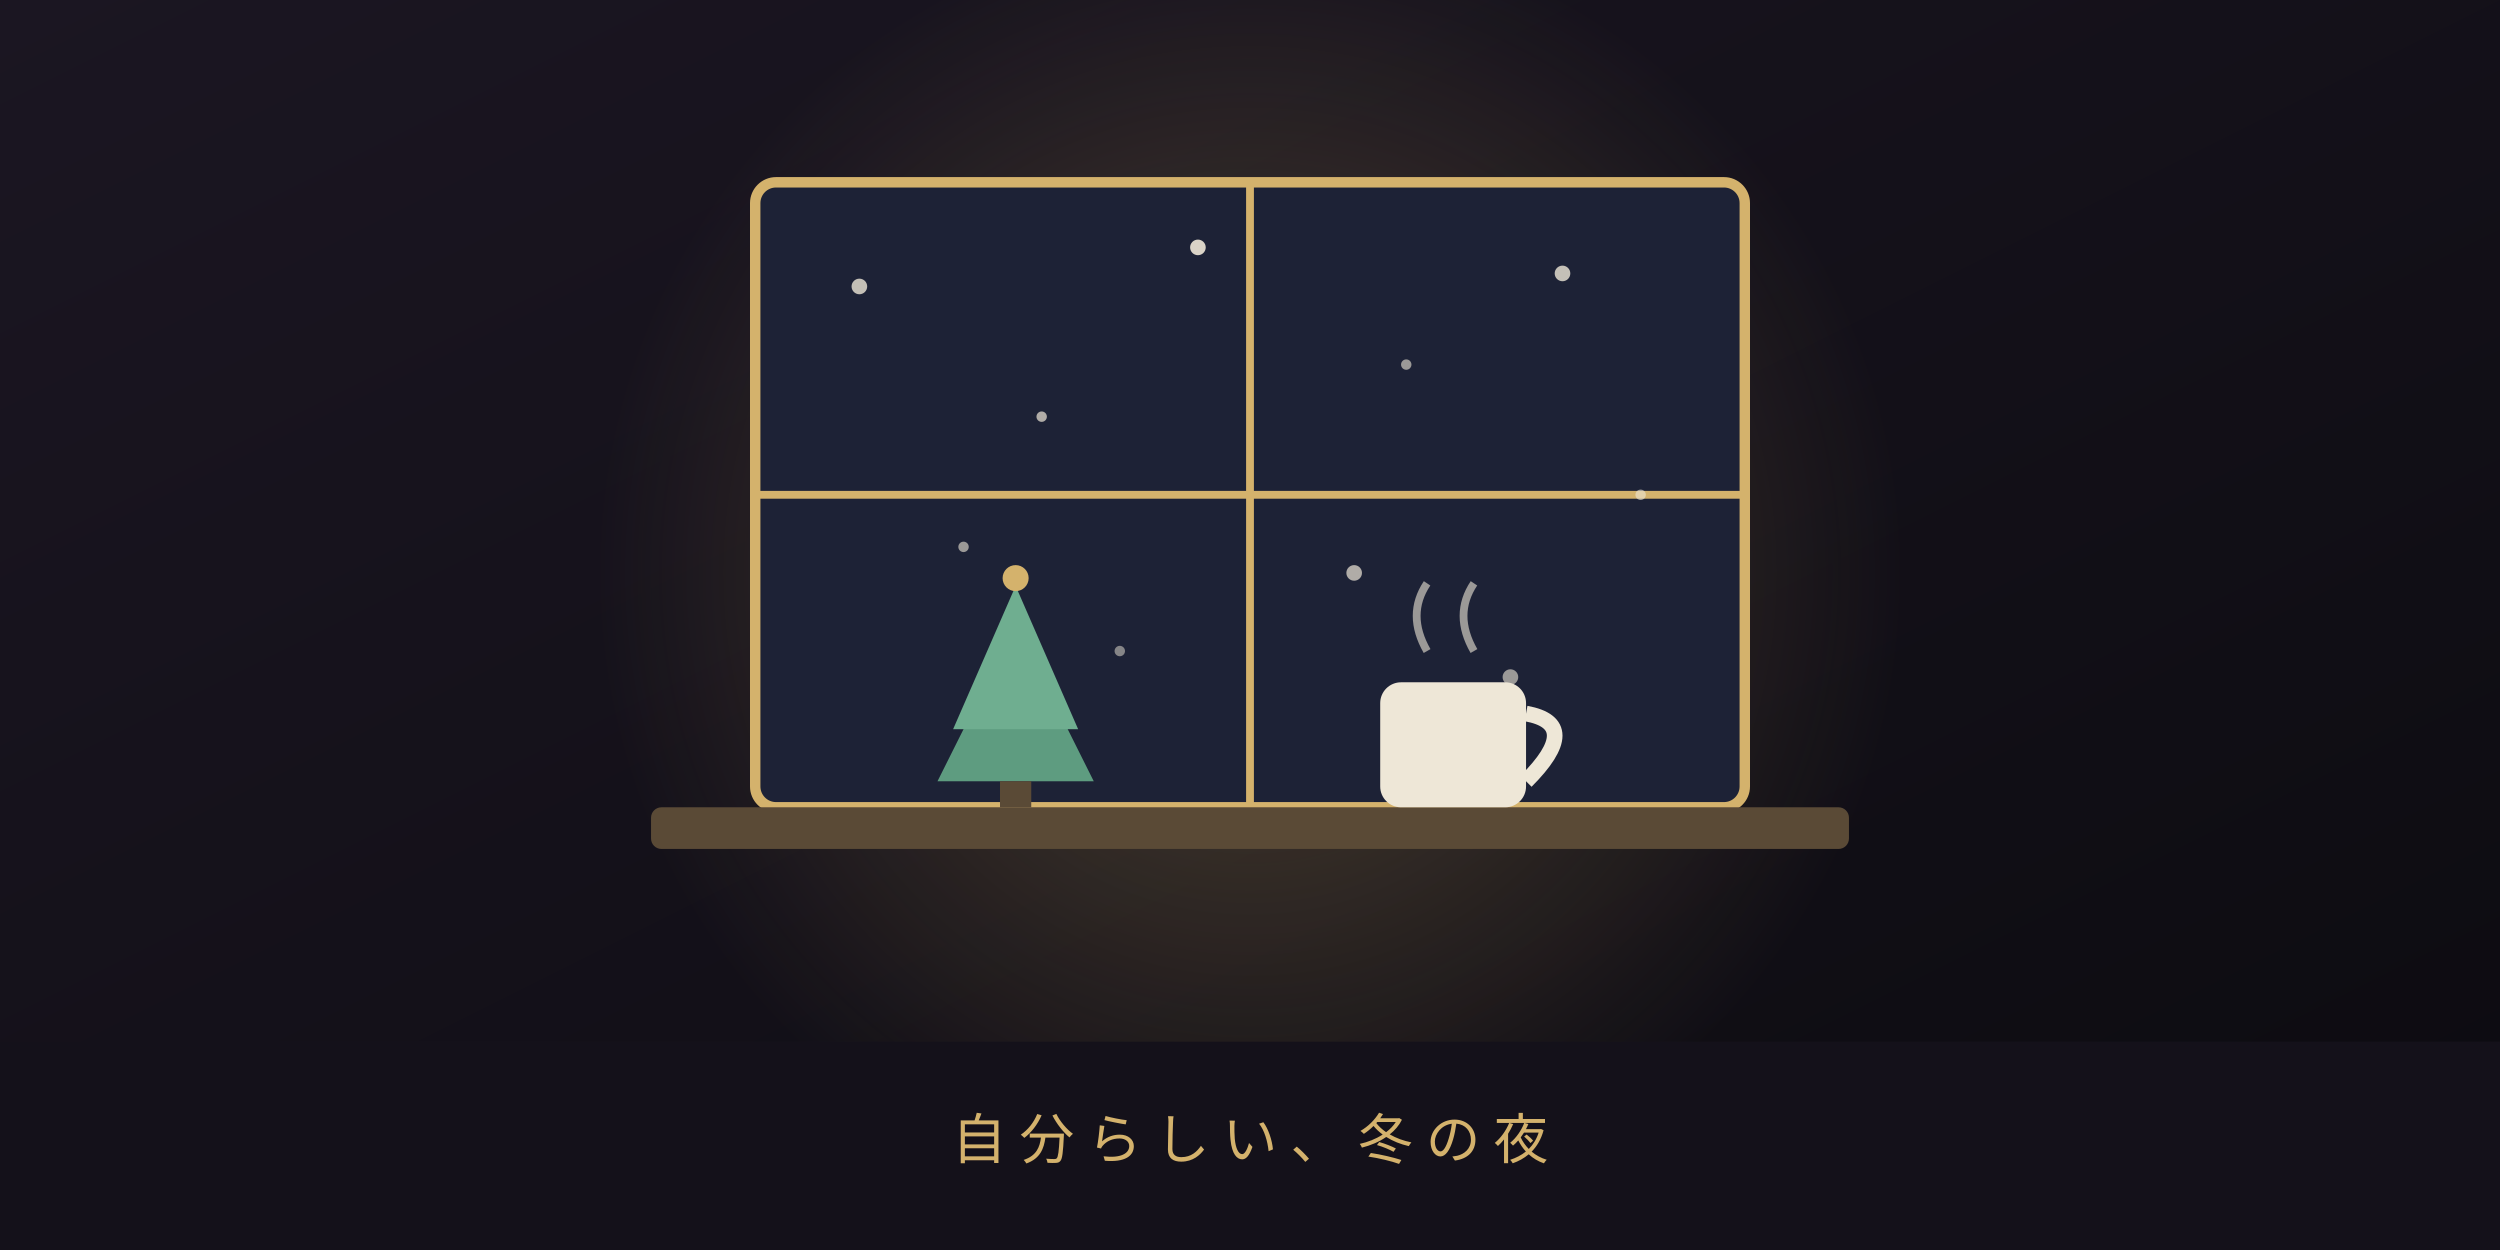
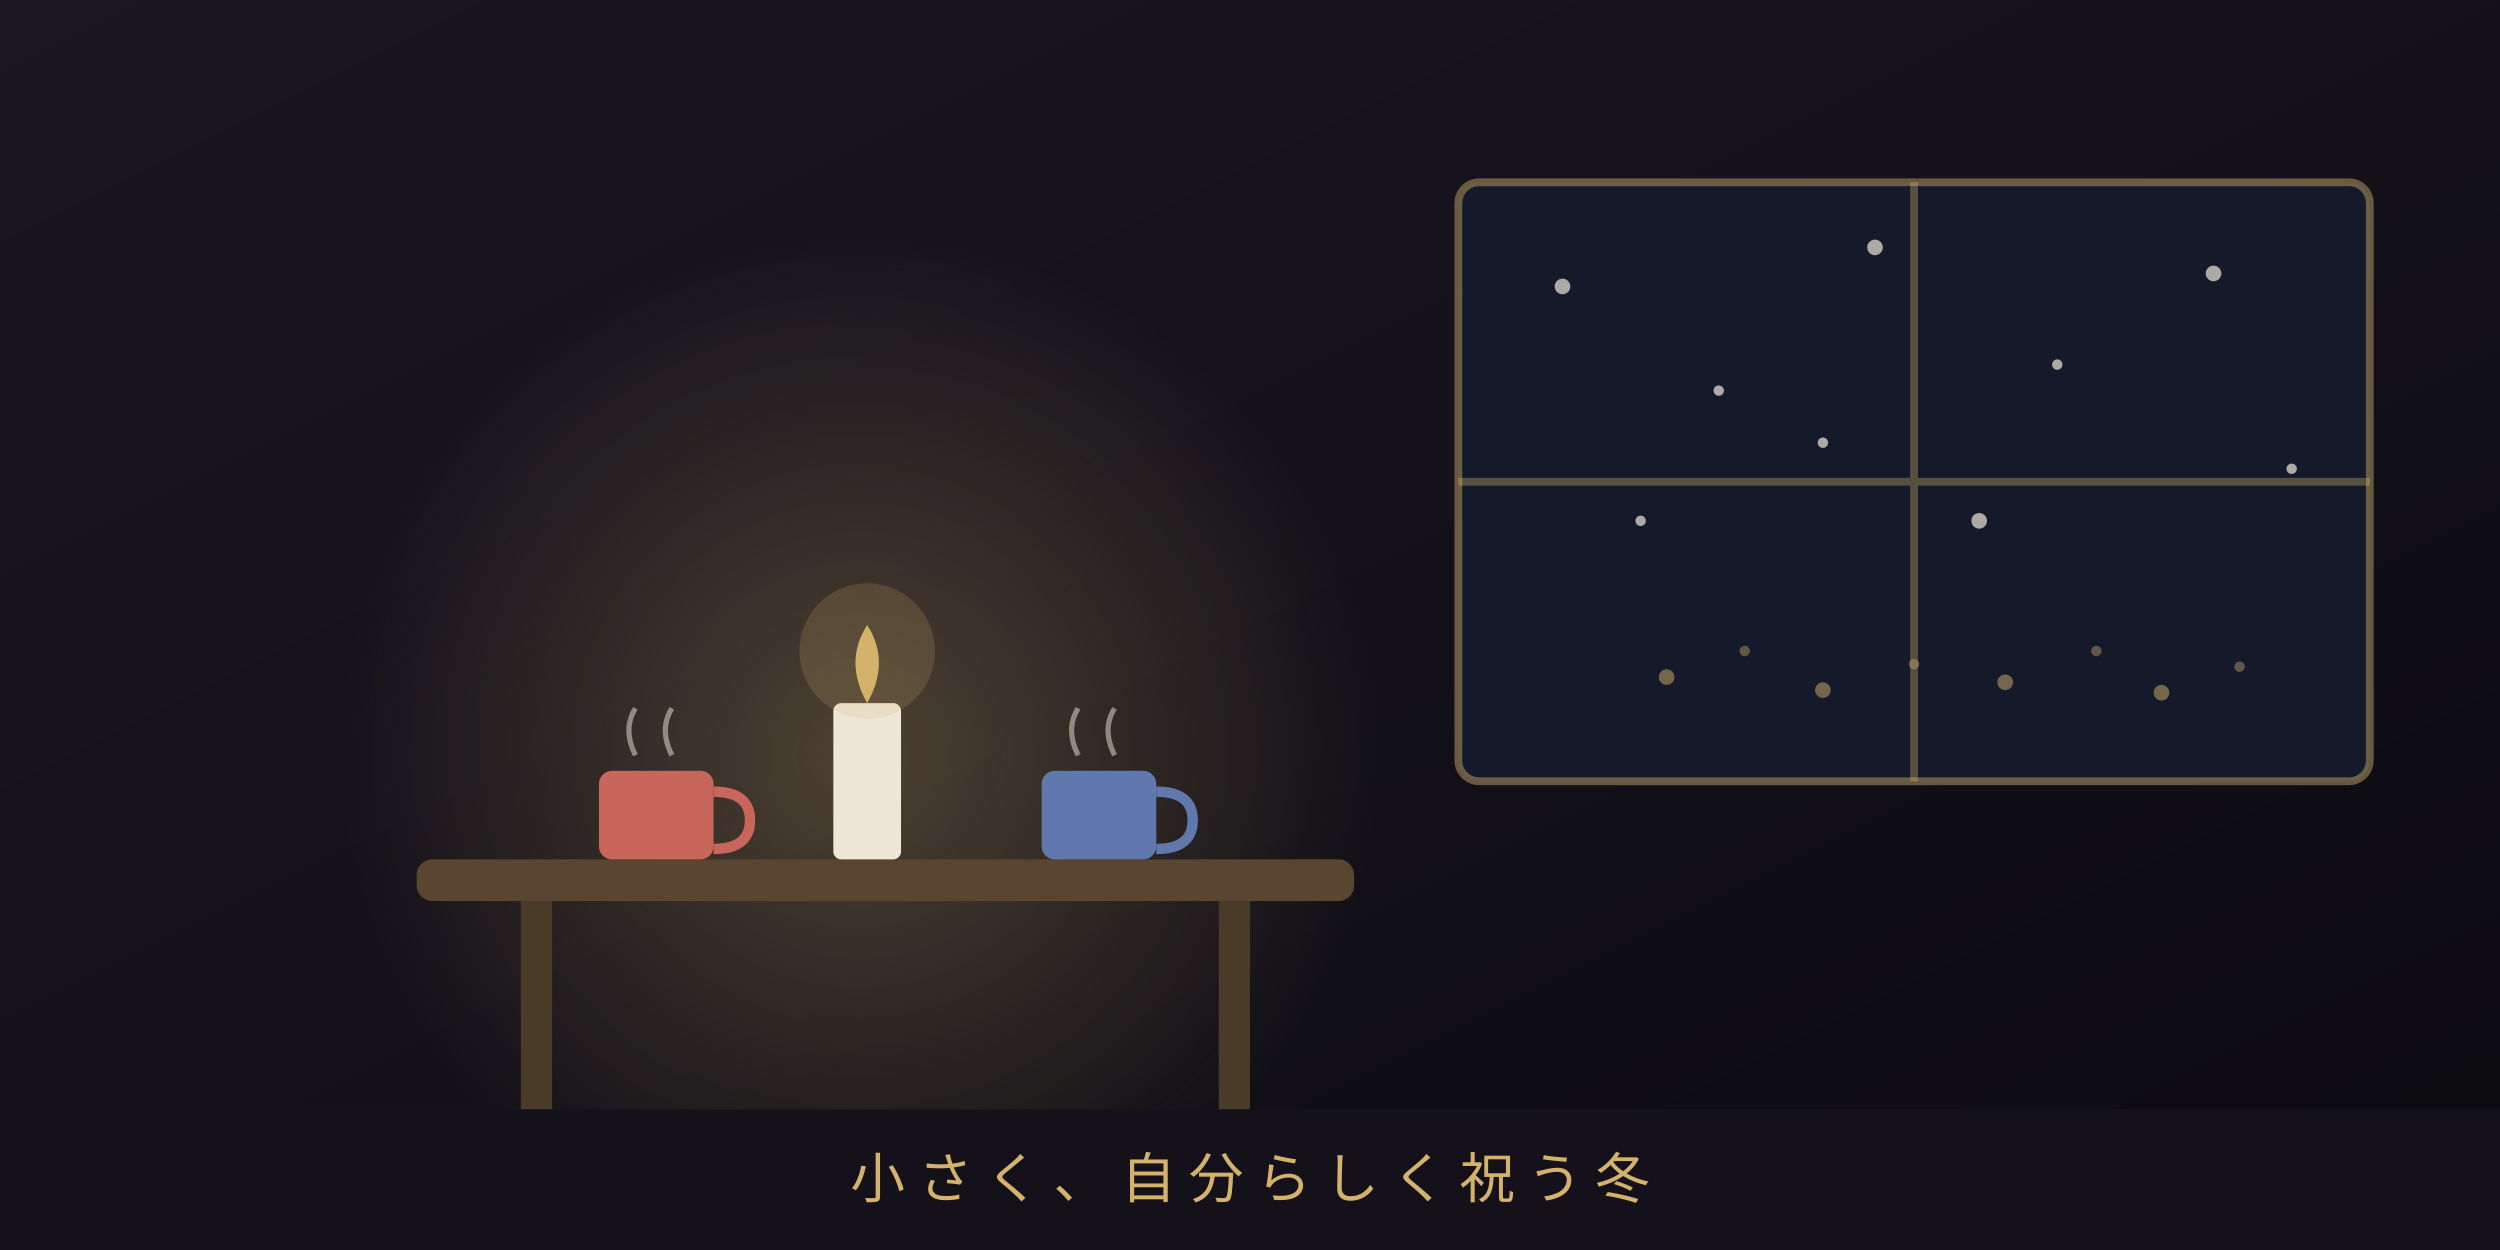
- <svg xmlns="http://www.w3.org/2000/svg" viewBox="0 0 960 480" role="img" aria-label="雪の降る夜の窓辺に、湯気の立つマグカップと小さなツリーが置かれているイラスト">
+ <svg xmlns="http://www.w3.org/2000/svg" viewBox="0 0 960 480" role="img" aria-label="雪の降る窓辺で、小さなテーブルにキャンドルとマグカップが2つ並ぶ、静かな冬の夜のイラスト">
  <defs>
    <linearGradient id="bg" x1="0" y1="0" x2="1" y2="1">
      <stop offset="0" stop-color="#1b1622" />
      <stop offset="1" stop-color="#0c0b10" />
    </linearGradient>
    <radialGradient id="g" cx=".5" cy=".5" r=".5">
      <stop offset="0" stop-color="#D4B26C" stop-opacity=".3" />
      <stop offset="1" stop-color="#D4B26C" stop-opacity="0" />
    </radialGradient>
  </defs>
  <rect width="960" height="480" fill="url(#bg)" />
-   <circle cx="480" cy="220" r="250" fill="url(#g)" />
-   <rect x="290" y="70" width="380" height="240" rx="8" fill="#1d2236" stroke="#D4B26C" stroke-width="4" />
-   <path d="M480 70 V310 M290 190 H670" stroke="#D4B26C" stroke-width="3" />
-   <circle cx="330" cy="110" r="3" fill="#EEE7D7" opacity="0.8" />
-   <circle cx="400" cy="160" r="2" fill="#EEE7D7" opacity="0.7" />
-   <circle cx="460" cy="95" r="3" fill="#EEE7D7" opacity="0.9" />
-   <circle cx="540" cy="140" r="2" fill="#EEE7D7" opacity="0.6" />
-   <circle cx="600" cy="105" r="3" fill="#EEE7D7" opacity="0.8" />
-   <circle cx="370" cy="210" r="2" fill="#EEE7D7" opacity="0.6" />
-   <circle cx="520" cy="220" r="3" fill="#EEE7D7" opacity="0.7" />
-   <circle cx="630" cy="190" r="2" fill="#EEE7D7" opacity="0.6" />
-   <circle cx="430" cy="250" r="2" fill="#EEE7D7" opacity="0.5" />
-   <circle cx="580" cy="260" r="3" fill="#EEE7D7" opacity="0.6" />
-   <rect x="250" y="310" width="460" height="16" rx="4" fill="#5a4a36" />
-   <path d="M360 300 L390 240 L420 300Z" fill="#5E9C80" />
-   <path d="M366 280 L390 225 L414 280Z" fill="#6fae90" />
-   <circle cx="390" cy="222" r="5" fill="#D4B26C" />
-   <rect x="384" y="300" width="12" height="10" fill="#5a4a36" />
-   <rect x="530" y="262" width="56" height="48" rx="8" fill="#EEE7D7" />
-   <path d="M586 274 q22 4 0 26" stroke="#EEE7D7" stroke-width="6" fill="none" />
-   <path d="M548 250 q-8 -14 0 -26 M566 250 q-8 -14 0 -26" stroke="#EEE7D7" stroke-width="3" fill="none" opacity=".6" />
-   <rect x="0" y="400" width="960" height="80" fill="#14111a" />
-   <text x="480.0" y="445" text-anchor="middle" font-family="serif" font-size="21" fill="#D4B26C" letter-spacing="5">自分らしい、冬の夜</text>
+   <rect x="560" y="70" width="350" height="230" rx="8" fill="#141a2a" stroke="rgba(212,178,108,.45)" stroke-width="3" />
+   <path d="M735 70 V300 M560 185 H910" stroke="rgba(212,178,108,.35)" stroke-width="3" />
+   <circle cx="600" cy="110" r="3" fill="#EEE7D7" opacity=".7" />
+   <circle cx="660" cy="150" r="2" fill="#EEE7D7" opacity=".7" />
+   <circle cx="720" cy="95" r="3" fill="#EEE7D7" opacity=".7" />
+   <circle cx="790" cy="140" r="2" fill="#EEE7D7" opacity=".7" />
+   <circle cx="850" cy="105" r="3" fill="#EEE7D7" opacity=".7" />
+   <circle cx="880" cy="180" r="2" fill="#EEE7D7" opacity=".7" />
+   <circle cx="630" cy="200" r="2" fill="#EEE7D7" opacity=".7" />
+   <circle cx="760" cy="200" r="3" fill="#EEE7D7" opacity=".7" />
+   <circle cx="700" cy="170" r="2" fill="#EEE7D7" opacity=".7" />
+   <circle cx="640" cy="260" r="3" fill="#D4B26C" opacity="0.5" />
+   <circle cx="670" cy="250" r="2" fill="#D4B26C" opacity="0.4" />
+   <circle cx="700" cy="265" r="3" fill="#D4B26C" opacity="0.5" />
+   <circle cx="735" cy="255" r="2" fill="#D4B26C" opacity="0.4" />
+   <circle cx="770" cy="262" r="3" fill="#D4B26C" opacity="0.5" />
+   <circle cx="805" cy="250" r="2" fill="#D4B26C" opacity="0.4" />
+   <circle cx="830" cy="266" r="3" fill="#D4B26C" opacity="0.5" />
+   <circle cx="860" cy="256" r="2" fill="#D4B26C" opacity="0.4" />
+   <circle cx="330" cy="290" r="200" fill="url(#g)" />
+   <rect x="160" y="330" width="360" height="16" rx="6" fill="#5a4630" />
+   <rect x="200" y="346" width="12" height="80" fill="#4a3a28" />
+   <rect x="468" y="346" width="12" height="80" fill="#4a3a28" />
+   <rect x="320" y="270" width="26" height="60" rx="3" fill="#EEE7D7" />
+   <path d="M333 270 q-9 -16 0 -30 q9 14 0 30Z" fill="#D4B26C" />
+   <circle cx="333" cy="250" r="26" fill="#D4B26C" opacity=".18" />
+   <g fill="#C9665B">
+     <rect x="230" y="296" width="44" height="34" rx="5" />
+   </g>
+   <path d="M274 304 q14 0 14 11 q0 11 -14 11" stroke="#C9665B" stroke-width="4" fill="none" />
+   <g fill="#6178AE">
+     <rect x="400" y="296" width="44" height="34" rx="5" />
+   </g>
+   <path d="M444 304 q14 0 14 11 q0 11 -14 11" stroke="#6178AE" stroke-width="4" fill="none" />
+   <path d="M244 290 q-5 -10 0 -18 M258 290 q-5 -10 0 -18 M414 290 q-5 -10 0 -18 M428 290 q-5 -10 0 -18" stroke="#EEE7D7" stroke-width="2" fill="none" opacity=".5" />
+   <rect x="0" y="426" width="960" height="54" fill="#14111a" />
+   <text x="480.0" y="460" text-anchor="middle" font-family="serif" font-size="21" fill="#D4B26C" letter-spacing="5">小さく、自分らしく祝う冬</text>
</svg>
